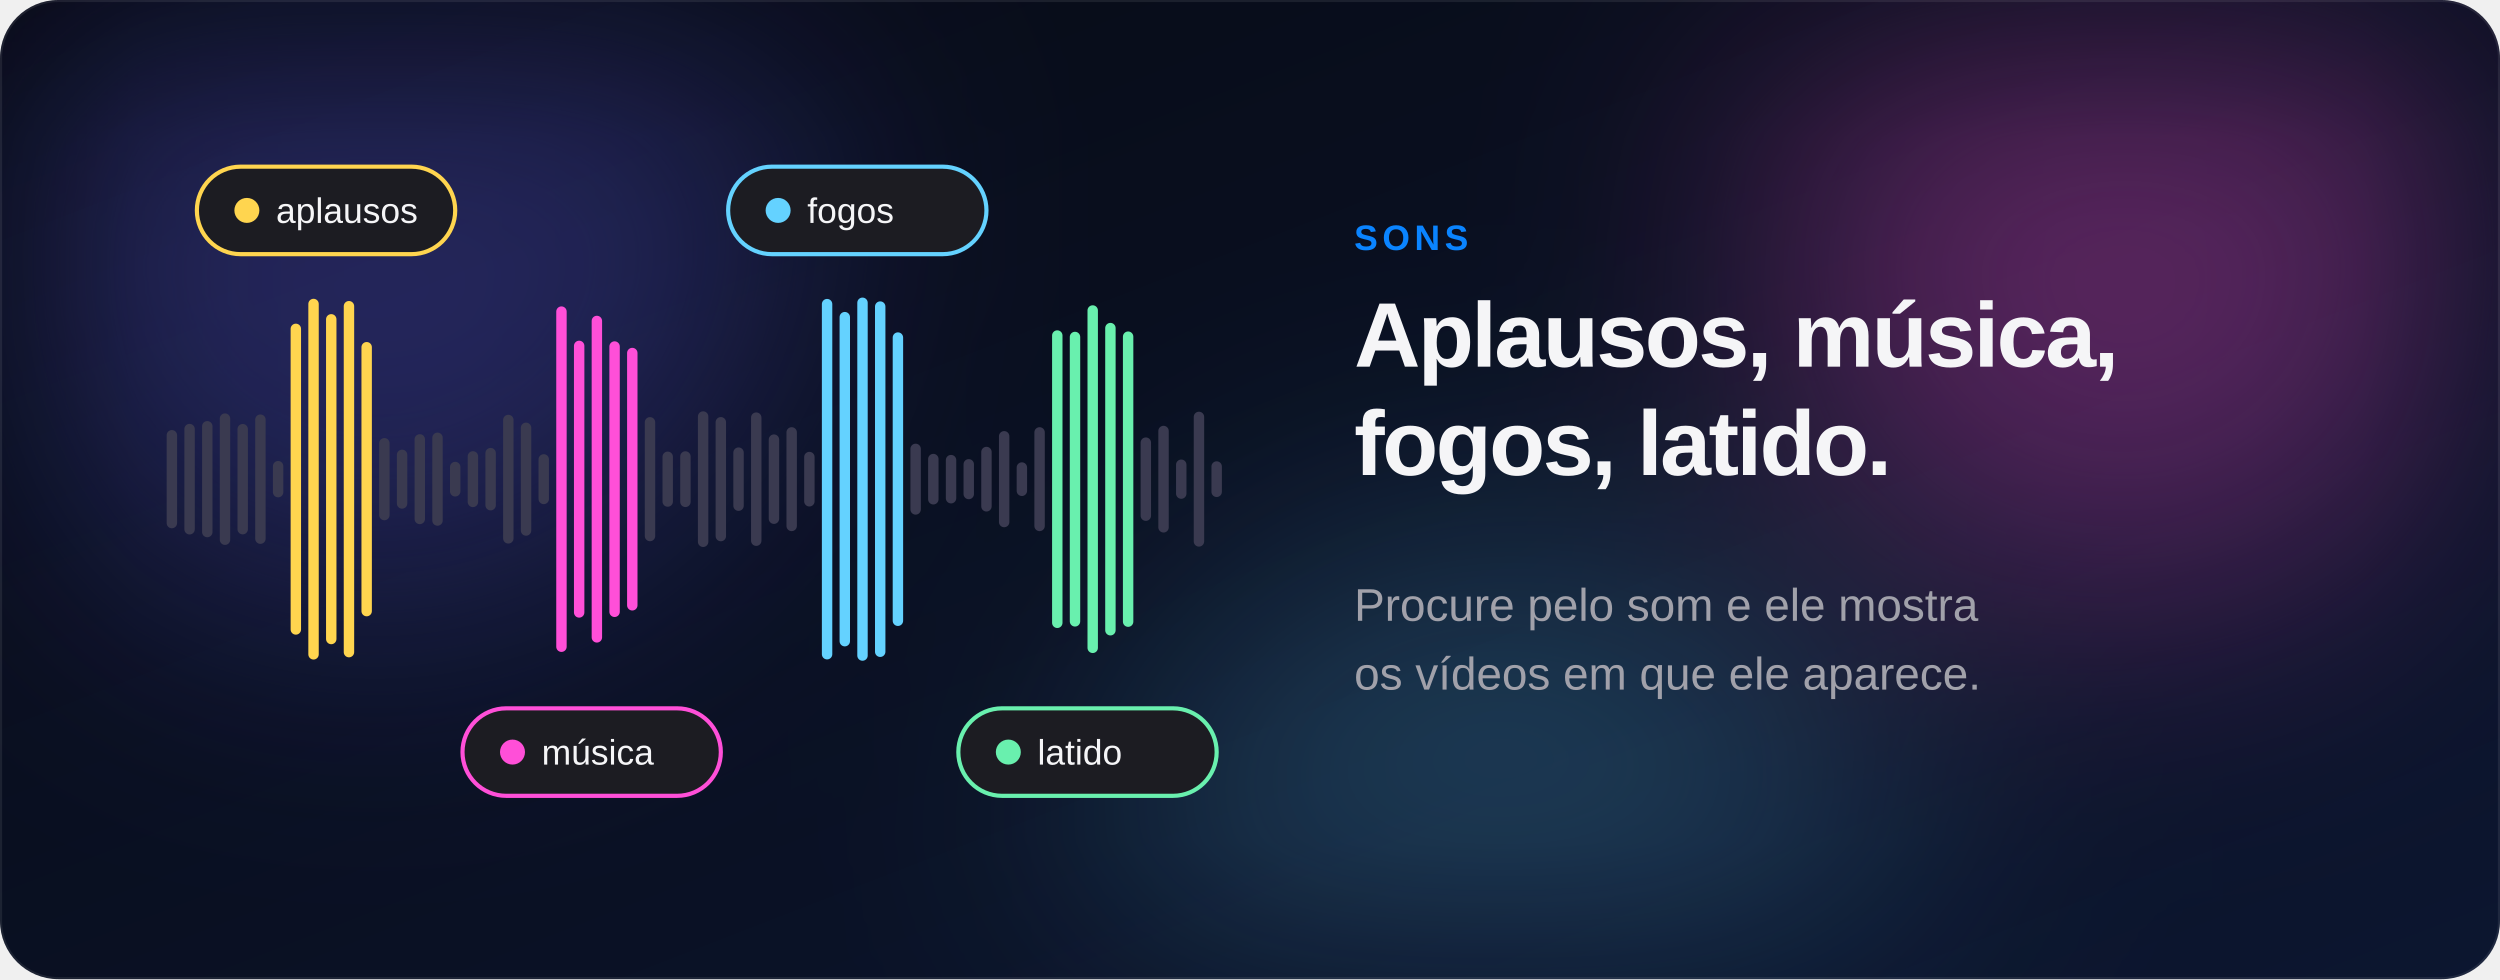
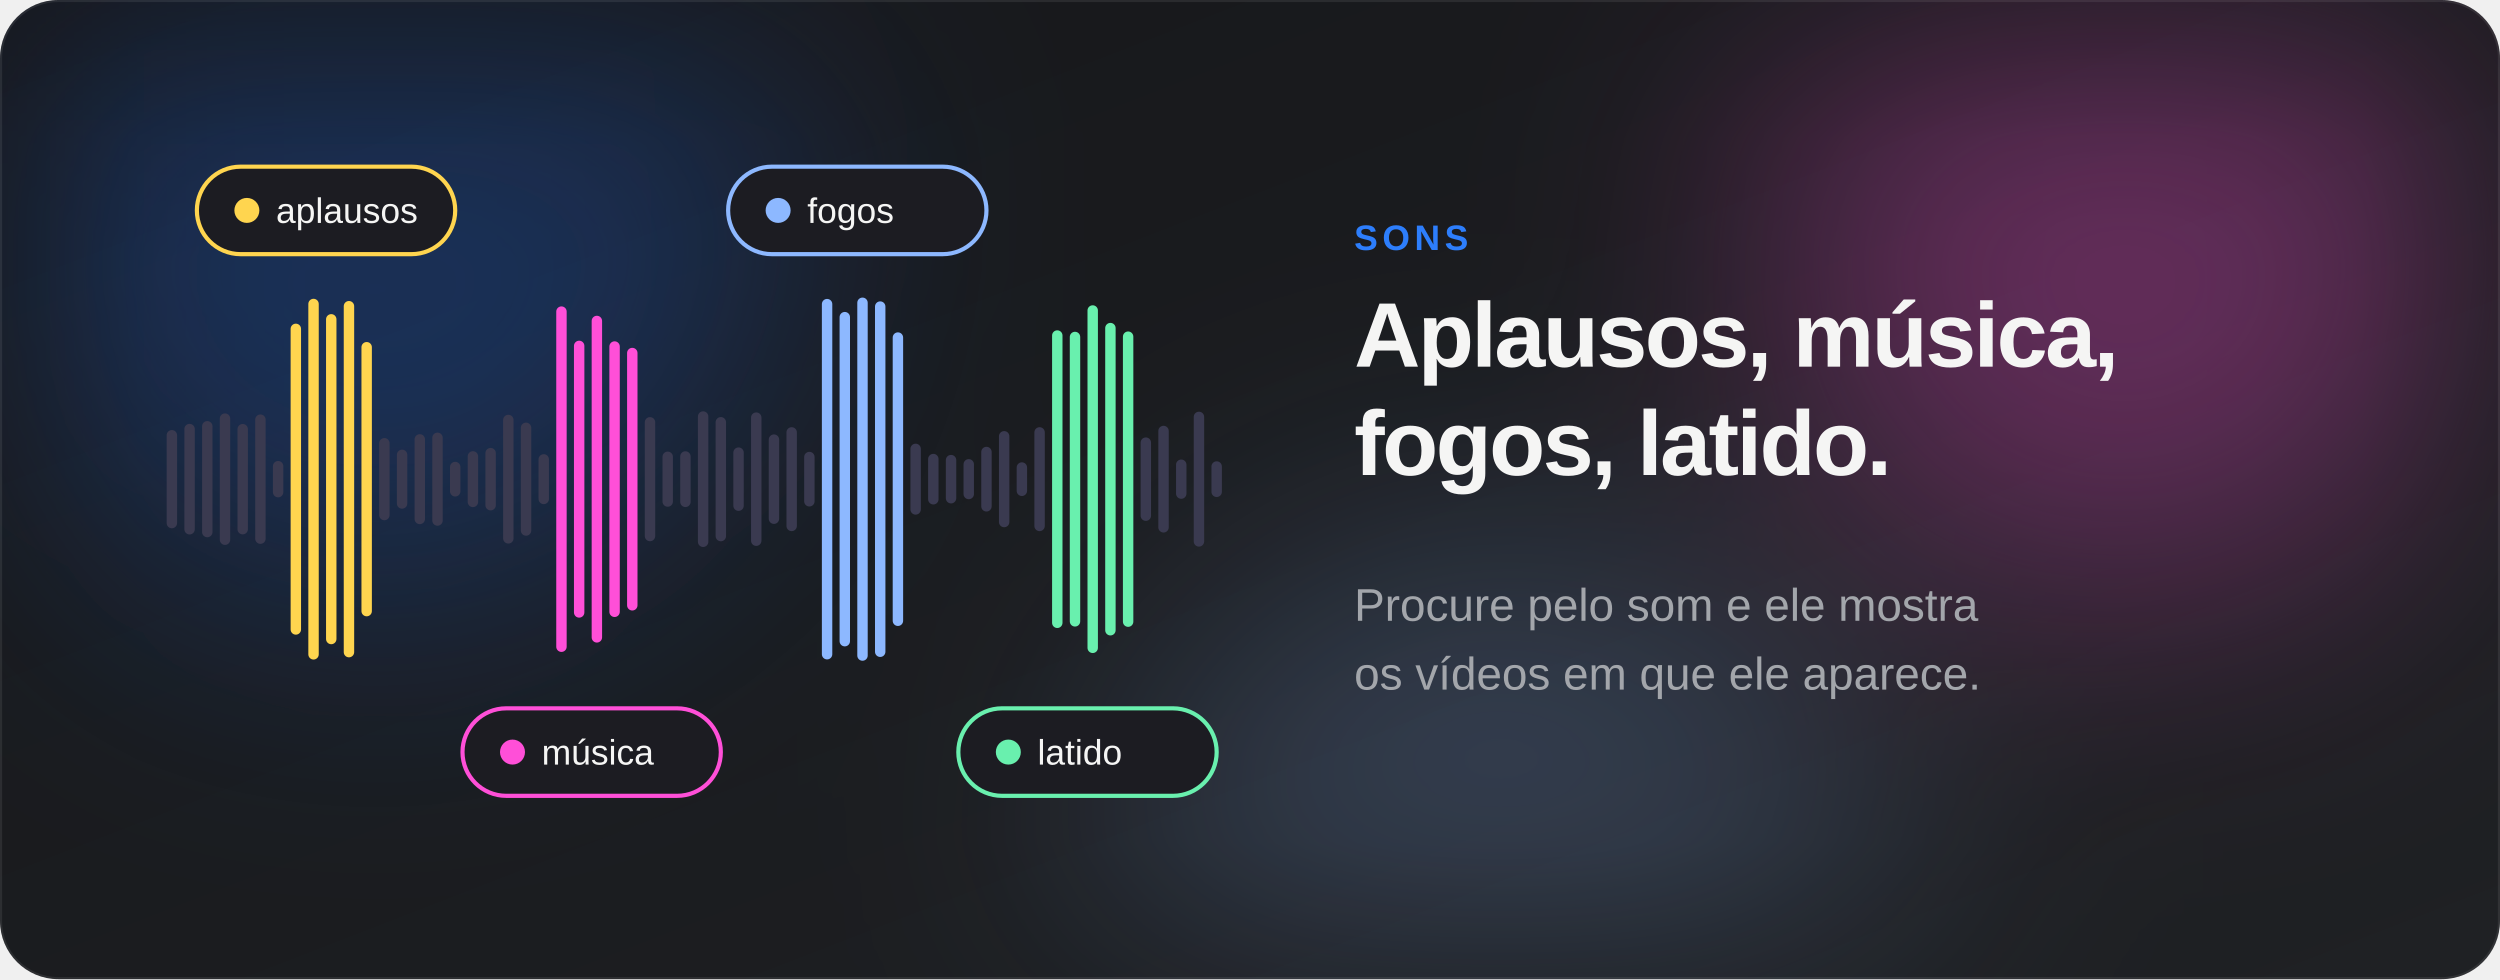
<svg xmlns="http://www.w3.org/2000/svg" width="1200" height="470" viewBox="0 0 1200 470">
  <style>
    text { font-family: 'Segoe UI Variable Display','Segoe UI',-apple-system,BlinkMacSystemFont,'Helvetica Neue',Arial,sans-serif; }
    .a { transform-box: fill-box; transform-origin: center; }
    @keyframes deriva1 { 50% { transform: translate(60px, -30px) scale(1.12); } }
    @keyframes deriva2 { 50% { transform: translate(-70px, 40px) scale(.92); } }
    @keyframes deriva3 { 50% { transform: translate(40px, 50px) scale(1.08); } }
    .b1 { animation: deriva1 18s ease-in-out infinite; }
    .b2 { animation: deriva2 22s ease-in-out infinite; }
    .b3 { animation: deriva3 26s ease-in-out infinite; }
    
@keyframes onda { 50% { transform: scaleY(.35); } }

@keyframes tag { 0%, 5% { opacity: 0; transform: translateY(8px) scale(.9); } 15%, 85% { opacity: 1; transform: none; } 100% { opacity: 0; } }
.onda { transform-box: fill-box; transform-origin: center; animation: onda 1.3s ease-in-out infinite; }
.tag { animation: tag 5s cubic-bezier(.2,.8,.2,1) infinite both; }
@media (prefers-reduced-motion: reduce) { * { animation: none !important; }  }</style>
  <defs>
    <linearGradient id="f1200x470" x1="0" y1="0" x2="1" y2="1">
-       <stop offset="0" stop-color="#070a14" />
-       <stop offset="1" stop-color="#0c1630" />
+       <stop offset="0" stop-color="#16171a" />
+       <stop offset="1" stop-color="#1f2124" />
    </linearGradient>
    <filter id="nevf1200x470" x="-50%" y="-50%" width="200%" height="200%">
      <feGaussianBlur stdDeviation="70" />
    </filter>
    <clipPath id="cf1200x470">
      <rect width="1200" height="470" rx="28" />
    </clipPath>
  </defs>
  <g clip-path="url(#cf1200x470)">
    <rect width="1200" height="470" fill="url(#f1200x470)" />
    <g filter="url(#nevf1200x470)" opacity="0.32">
-       <circle class="a b1" cx="180.0" cy="94.0" r="197.4" fill="#5e5ce6" />
+       <circle class="a b1" cx="180.0" cy="94.0" r="197.4" fill="#1a62d6" />
      <circle class="a b2" cx="1020.0" cy="117.5" r="169.2" fill="#ff4fd8" />
-       <circle class="a b3" cx="720.0" cy="446.5" r="188.0" fill="#64d2ff" opacity=".7" />
+       <circle class="a b3" cx="720.0" cy="446.5" r="188.0" fill="#8db8ff" opacity=".7" />
    </g>
    <rect width="1200" height="470" rx="28" fill="none" stroke="#ffffff" stroke-opacity=".08" stroke-width="2" />
  </g>
-   <text x="650" y="120" font-size="17" font-weight="700" letter-spacing="2.2" fill="#0a84ff">SONS</text>
-   <text x="650" y="176" font-size="44" font-weight="700" letter-spacing="-1.2" fill="#f5f5f7">Aplausos, música,</text>
-   <text x="650" y="228" font-size="44" font-weight="700" letter-spacing="-1.2" fill="#f5f5f7">fogos, latido.</text>
-   <text x="650" y="298" font-size="22" fill="#a1a1aa">Procure pelo som e ele mostra</text>
-   <text x="650" y="331" font-size="22" fill="#a1a1aa">os vídeos em que ele aparece.</text>
+   <text x="650" y="120" font-size="17" font-weight="700" letter-spacing="2.2" fill="#2d7efc">SONS</text>
+   <text x="650" y="176" font-size="44" font-weight="700" letter-spacing="-1.2" fill="#f5f5f4">Aplausos, música,</text>
+   <text x="650" y="228" font-size="44" font-weight="700" letter-spacing="-1.2" fill="#f5f5f4">fogos, latido.</text>
+   <text x="650" y="298" font-size="22" fill="#a3a6ab">Procure pelo som e ele mostra</text>
+   <text x="650" y="331" font-size="22" fill="#a3a6ab">os vídeos em que ele aparece.</text>
  <rect class="onda" style="animation-delay: 0.00s" x="80.0" y="206.427" width="5" height="47.145" rx="2.5" fill="#3a3a50" />
  <rect class="onda" style="animation-delay: 0.04s" x="88.5" y="203.455" width="5" height="53.089" rx="2.5" fill="#3a3a50" />
  <rect class="onda" style="animation-delay: 0.09s" x="97.0" y="202.12" width="5" height="55.76" rx="2.5" fill="#3a3a50" />
  <rect class="onda" style="animation-delay: 0.14s" x="105.5" y="198.439" width="5" height="63.123" rx="2.5" fill="#3a3a50" />
  <rect class="onda" style="animation-delay: 0.18s" x="114.0" y="203.503" width="5" height="52.995" rx="2.5" fill="#3a3a50" />
  <rect class="onda" style="animation-delay: 0.22s" x="122.5" y="198.942" width="5" height="62.116" rx="2.5" fill="#3a3a50" />
  <rect class="onda" style="animation-delay: 0.27s" x="131.0" y="221.275" width="5" height="17.45" rx="2.5" fill="#3a3a50" />
  <rect class="onda" style="animation-delay: 0.32s" x="139.5" y="155.359" width="5" height="149.281" rx="2.5" fill="#ffd54f" />
  <rect class="onda" style="animation-delay: 0.36s" x="148.0" y="143.416" width="5" height="173.168" rx="2.5" fill="#ffd54f" />
  <rect class="onda" style="animation-delay: 0.40s" x="156.5" y="150.776" width="5" height="158.449" rx="2.5" fill="#ffd54f" />
  <rect class="onda" style="animation-delay: 0.45s" x="165.0" y="144.477" width="5" height="171.045" rx="2.5" fill="#ffd54f" />
  <rect class="onda" style="animation-delay: 0.49s" x="173.5" y="164.17" width="5" height="131.66" rx="2.5" fill="#ffd54f" />
  <rect class="onda" style="animation-delay: 0.54s" x="182.0" y="210.273" width="5" height="39.453" rx="2.5" fill="#3a3a50" />
  <rect class="onda" style="animation-delay: 0.58s" x="190.5" y="215.836" width="5" height="28.329" rx="2.5" fill="#3a3a50" />
  <rect class="onda" style="animation-delay: 0.63s" x="199.0" y="208.406" width="5" height="43.188" rx="2.5" fill="#3a3a50" />
  <rect class="onda" style="animation-delay: 0.67s" x="207.5" y="207.651" width="5" height="44.697" rx="2.5" fill="#3a3a50" />
  <rect class="onda" style="animation-delay: 0.72s" x="216.0" y="221.672" width="5" height="16.656" rx="2.5" fill="#3a3a50" />
  <rect class="onda" style="animation-delay: 0.77s" x="224.5" y="216.582" width="5" height="26.836" rx="2.5" fill="#3a3a50" />
  <rect class="onda" style="animation-delay: 0.81s" x="233.0" y="215.013" width="5" height="29.974" rx="2.5" fill="#3a3a50" />
  <rect class="onda" style="animation-delay: 0.85s" x="241.5" y="199.091" width="5" height="61.817" rx="2.5" fill="#3a3a50" />
  <rect class="onda" style="animation-delay: 0.90s" x="250.0" y="202.857" width="5" height="54.286" rx="2.5" fill="#3a3a50" />
  <rect class="onda" style="animation-delay: 0.94s" x="258.5" y="218.01" width="5" height="23.98" rx="2.5" fill="#3a3a50" />
  <rect class="onda" style="animation-delay: 0.99s" x="267.0" y="147.071" width="5" height="165.857" rx="2.5" fill="#ff4fd8" />
  <rect class="onda" style="animation-delay: 1.03s" x="275.5" y="163.531" width="5" height="132.938" rx="2.5" fill="#ff4fd8" />
  <rect class="onda" style="animation-delay: 1.08s" x="284.0" y="151.564" width="5" height="156.873" rx="2.5" fill="#ff4fd8" />
  <rect class="onda" style="animation-delay: 1.12s" x="292.5" y="163.833" width="5" height="132.335" rx="2.5" fill="#ff4fd8" />
  <rect class="onda" style="animation-delay: 1.17s" x="301.0" y="166.956" width="5" height="126.089" rx="2.5" fill="#ff4fd8" />
  <rect class="onda" style="animation-delay: 1.21s" x="309.5" y="200.215" width="5" height="59.57" rx="2.5" fill="#3a3a50" />
  <rect class="onda" style="animation-delay: 1.26s" x="318.0" y="216.764" width="5" height="26.473" rx="2.5" fill="#3a3a50" />
  <rect class="onda" style="animation-delay: 1.30s" x="326.5" y="216.613" width="5" height="26.774" rx="2.5" fill="#3a3a50" />
  <rect class="onda" style="animation-delay: 1.35s" x="335.0" y="197.439" width="5" height="65.121" rx="2.5" fill="#3a3a50" />
  <rect class="onda" style="animation-delay: 1.40s" x="343.5" y="200.19" width="5" height="59.62" rx="2.5" fill="#3a3a50" />
  <rect class="onda" style="animation-delay: 1.44s" x="352.0" y="214.767" width="5" height="30.465" rx="2.5" fill="#3a3a50" />
  <rect class="onda" style="animation-delay: 1.48s" x="360.5" y="197.963" width="5" height="64.074" rx="2.5" fill="#3a3a50" />
  <rect class="onda" style="animation-delay: 1.53s" x="369.0" y="208.519" width="5" height="42.961" rx="2.5" fill="#3a3a50" />
  <rect class="onda" style="animation-delay: 1.57s" x="377.5" y="205.054" width="5" height="49.892" rx="2.5" fill="#3a3a50" />
  <rect class="onda" style="animation-delay: 1.62s" x="386.0" y="216.881" width="5" height="26.239" rx="2.5" fill="#3a3a50" />
-   <rect class="onda" style="animation-delay: 1.67s" x="394.5" y="143.476" width="5" height="173.049" rx="2.5" fill="#64d2ff" />
-   <rect class="onda" style="animation-delay: 1.71s" x="403.0" y="149.734" width="5" height="160.532" rx="2.5" fill="#64d2ff" />
-   <rect class="onda" style="animation-delay: 1.75s" x="411.5" y="142.836" width="5" height="174.328" rx="2.5" fill="#64d2ff" />
-   <rect class="onda" style="animation-delay: 1.80s" x="420.0" y="144.656" width="5" height="170.687" rx="2.5" fill="#64d2ff" />
-   <rect class="onda" style="animation-delay: 1.84s" x="428.5" y="159.53" width="5" height="140.939" rx="2.5" fill="#64d2ff" />
+   <rect class="onda" style="animation-delay: 1.67s" x="394.5" y="143.476" width="5" height="173.049" rx="2.5" fill="#8db8ff" />
+   <rect class="onda" style="animation-delay: 1.71s" x="403.0" y="149.734" width="5" height="160.532" rx="2.5" fill="#8db8ff" />
+   <rect class="onda" style="animation-delay: 1.75s" x="411.5" y="142.836" width="5" height="174.328" rx="2.5" fill="#8db8ff" />
+   <rect class="onda" style="animation-delay: 1.80s" x="420.0" y="144.656" width="5" height="170.687" rx="2.5" fill="#8db8ff" />
+   <rect class="onda" style="animation-delay: 1.84s" x="428.5" y="159.53" width="5" height="140.939" rx="2.5" fill="#8db8ff" />
  <rect class="onda" style="animation-delay: 1.89s" x="437.0" y="212.97" width="5" height="34.059" rx="2.5" fill="#3a3a50" />
  <rect class="onda" style="animation-delay: 1.93s" x="445.5" y="217.851" width="5" height="24.298" rx="2.5" fill="#3a3a50" />
  <rect class="onda" style="animation-delay: 1.98s" x="454.0" y="218.357" width="5" height="23.285" rx="2.5" fill="#3a3a50" />
  <rect class="onda" style="animation-delay: 2.02s" x="462.5" y="220.372" width="5" height="19.257" rx="2.5" fill="#3a3a50" />
  <rect class="onda" style="animation-delay: 2.07s" x="471.0" y="214.466" width="5" height="31.068" rx="2.5" fill="#3a3a50" />
  <rect class="onda" style="animation-delay: 2.11s" x="479.5" y="206.922" width="5" height="46.155" rx="2.5" fill="#3a3a50" />
  <rect class="onda" style="animation-delay: 2.16s" x="488.0" y="221.915" width="5" height="16.169" rx="2.5" fill="#3a3a50" />
  <rect class="onda" style="animation-delay: 2.21s" x="496.5" y="205.052" width="5" height="49.897" rx="2.5" fill="#3a3a50" />
  <rect class="onda" style="animation-delay: 2.25s" x="505.0" y="158.553" width="5" height="142.895" rx="2.5" fill="#69f0ae" />
  <rect class="onda" style="animation-delay: 2.29s" x="513.5" y="159.251" width="5" height="141.498" rx="2.5" fill="#69f0ae" />
  <rect class="onda" style="animation-delay: 2.34s" x="522.0" y="146.537" width="5" height="166.926" rx="2.5" fill="#69f0ae" />
  <rect class="onda" style="animation-delay: 2.38s" x="530.5" y="154.981" width="5" height="150.037" rx="2.5" fill="#69f0ae" />
  <rect class="onda" style="animation-delay: 2.43s" x="539.0" y="159.105" width="5" height="141.79" rx="2.5" fill="#69f0ae" />
  <rect class="onda" style="animation-delay: 2.48s" x="547.5" y="209.97" width="5" height="40.061" rx="2.5" fill="#3a3a50" />
  <rect class="onda" style="animation-delay: 2.52s" x="556.0" y="204.383" width="5" height="51.233" rx="2.5" fill="#3a3a50" />
  <rect class="onda" style="animation-delay: 2.56s" x="564.5" y="220.575" width="5" height="18.85" rx="2.5" fill="#3a3a50" />
  <rect class="onda" style="animation-delay: 2.61s" x="573.0" y="197.623" width="5" height="64.755" rx="2.5" fill="#3a3a50" />
  <rect class="onda" style="animation-delay: 2.65s" x="581.5" y="221.428" width="5" height="17.143" rx="2.5" fill="#3a3a50" />
  <g class="a tag" style="animation-delay: 0.0s">
    <rect x="94.5" y="80" width="124" height="42" rx="21" fill="#1c1c22" stroke="#ffd54f" stroke-width="2" />
    <circle cx="118.5" cy="101" r="6" fill="#ffd54f" />
-     <text x="132.5" y="107" font-size="17" fill="#f5f5f7">aplausos</text>
+     <text x="132.5" y="107" font-size="17" fill="#f5f5f4">aplausos</text>
  </g>
  <g class="a tag" style="animation-delay: 0.5s">
    <rect x="222.0" y="340" width="124" height="42" rx="21" fill="#1c1c22" stroke="#ff4fd8" stroke-width="2" />
    <circle cx="246.0" cy="361" r="6" fill="#ff4fd8" />
-     <text x="260.0" y="367" font-size="17" fill="#f5f5f7">música</text>
+     <text x="260.0" y="367" font-size="17" fill="#f5f5f4">música</text>
  </g>
  <g class="a tag" style="animation-delay: 1.0s">
-     <rect x="349.5" y="80" width="124" height="42" rx="21" fill="#1c1c22" stroke="#64d2ff" stroke-width="2" />
-     <circle cx="373.5" cy="101" r="6" fill="#64d2ff" />
-     <text x="387.5" y="107" font-size="17" fill="#f5f5f7">fogos</text>
+     <rect x="349.5" y="80" width="124" height="42" rx="21" fill="#1c1c22" stroke="#8db8ff" stroke-width="2" />
+     <circle cx="373.5" cy="101" r="6" fill="#8db8ff" />
+     <text x="387.5" y="107" font-size="17" fill="#f5f5f4">fogos</text>
  </g>
  <g class="a tag" style="animation-delay: 1.5s">
    <rect x="460.0" y="340" width="124" height="42" rx="21" fill="#1c1c22" stroke="#69f0ae" stroke-width="2" />
    <circle cx="484.0" cy="361" r="6" fill="#69f0ae" />
-     <text x="498.0" y="367" font-size="17" fill="#f5f5f7">latido</text>
+     <text x="498.0" y="367" font-size="17" fill="#f5f5f4">latido</text>
  </g>
</svg>
